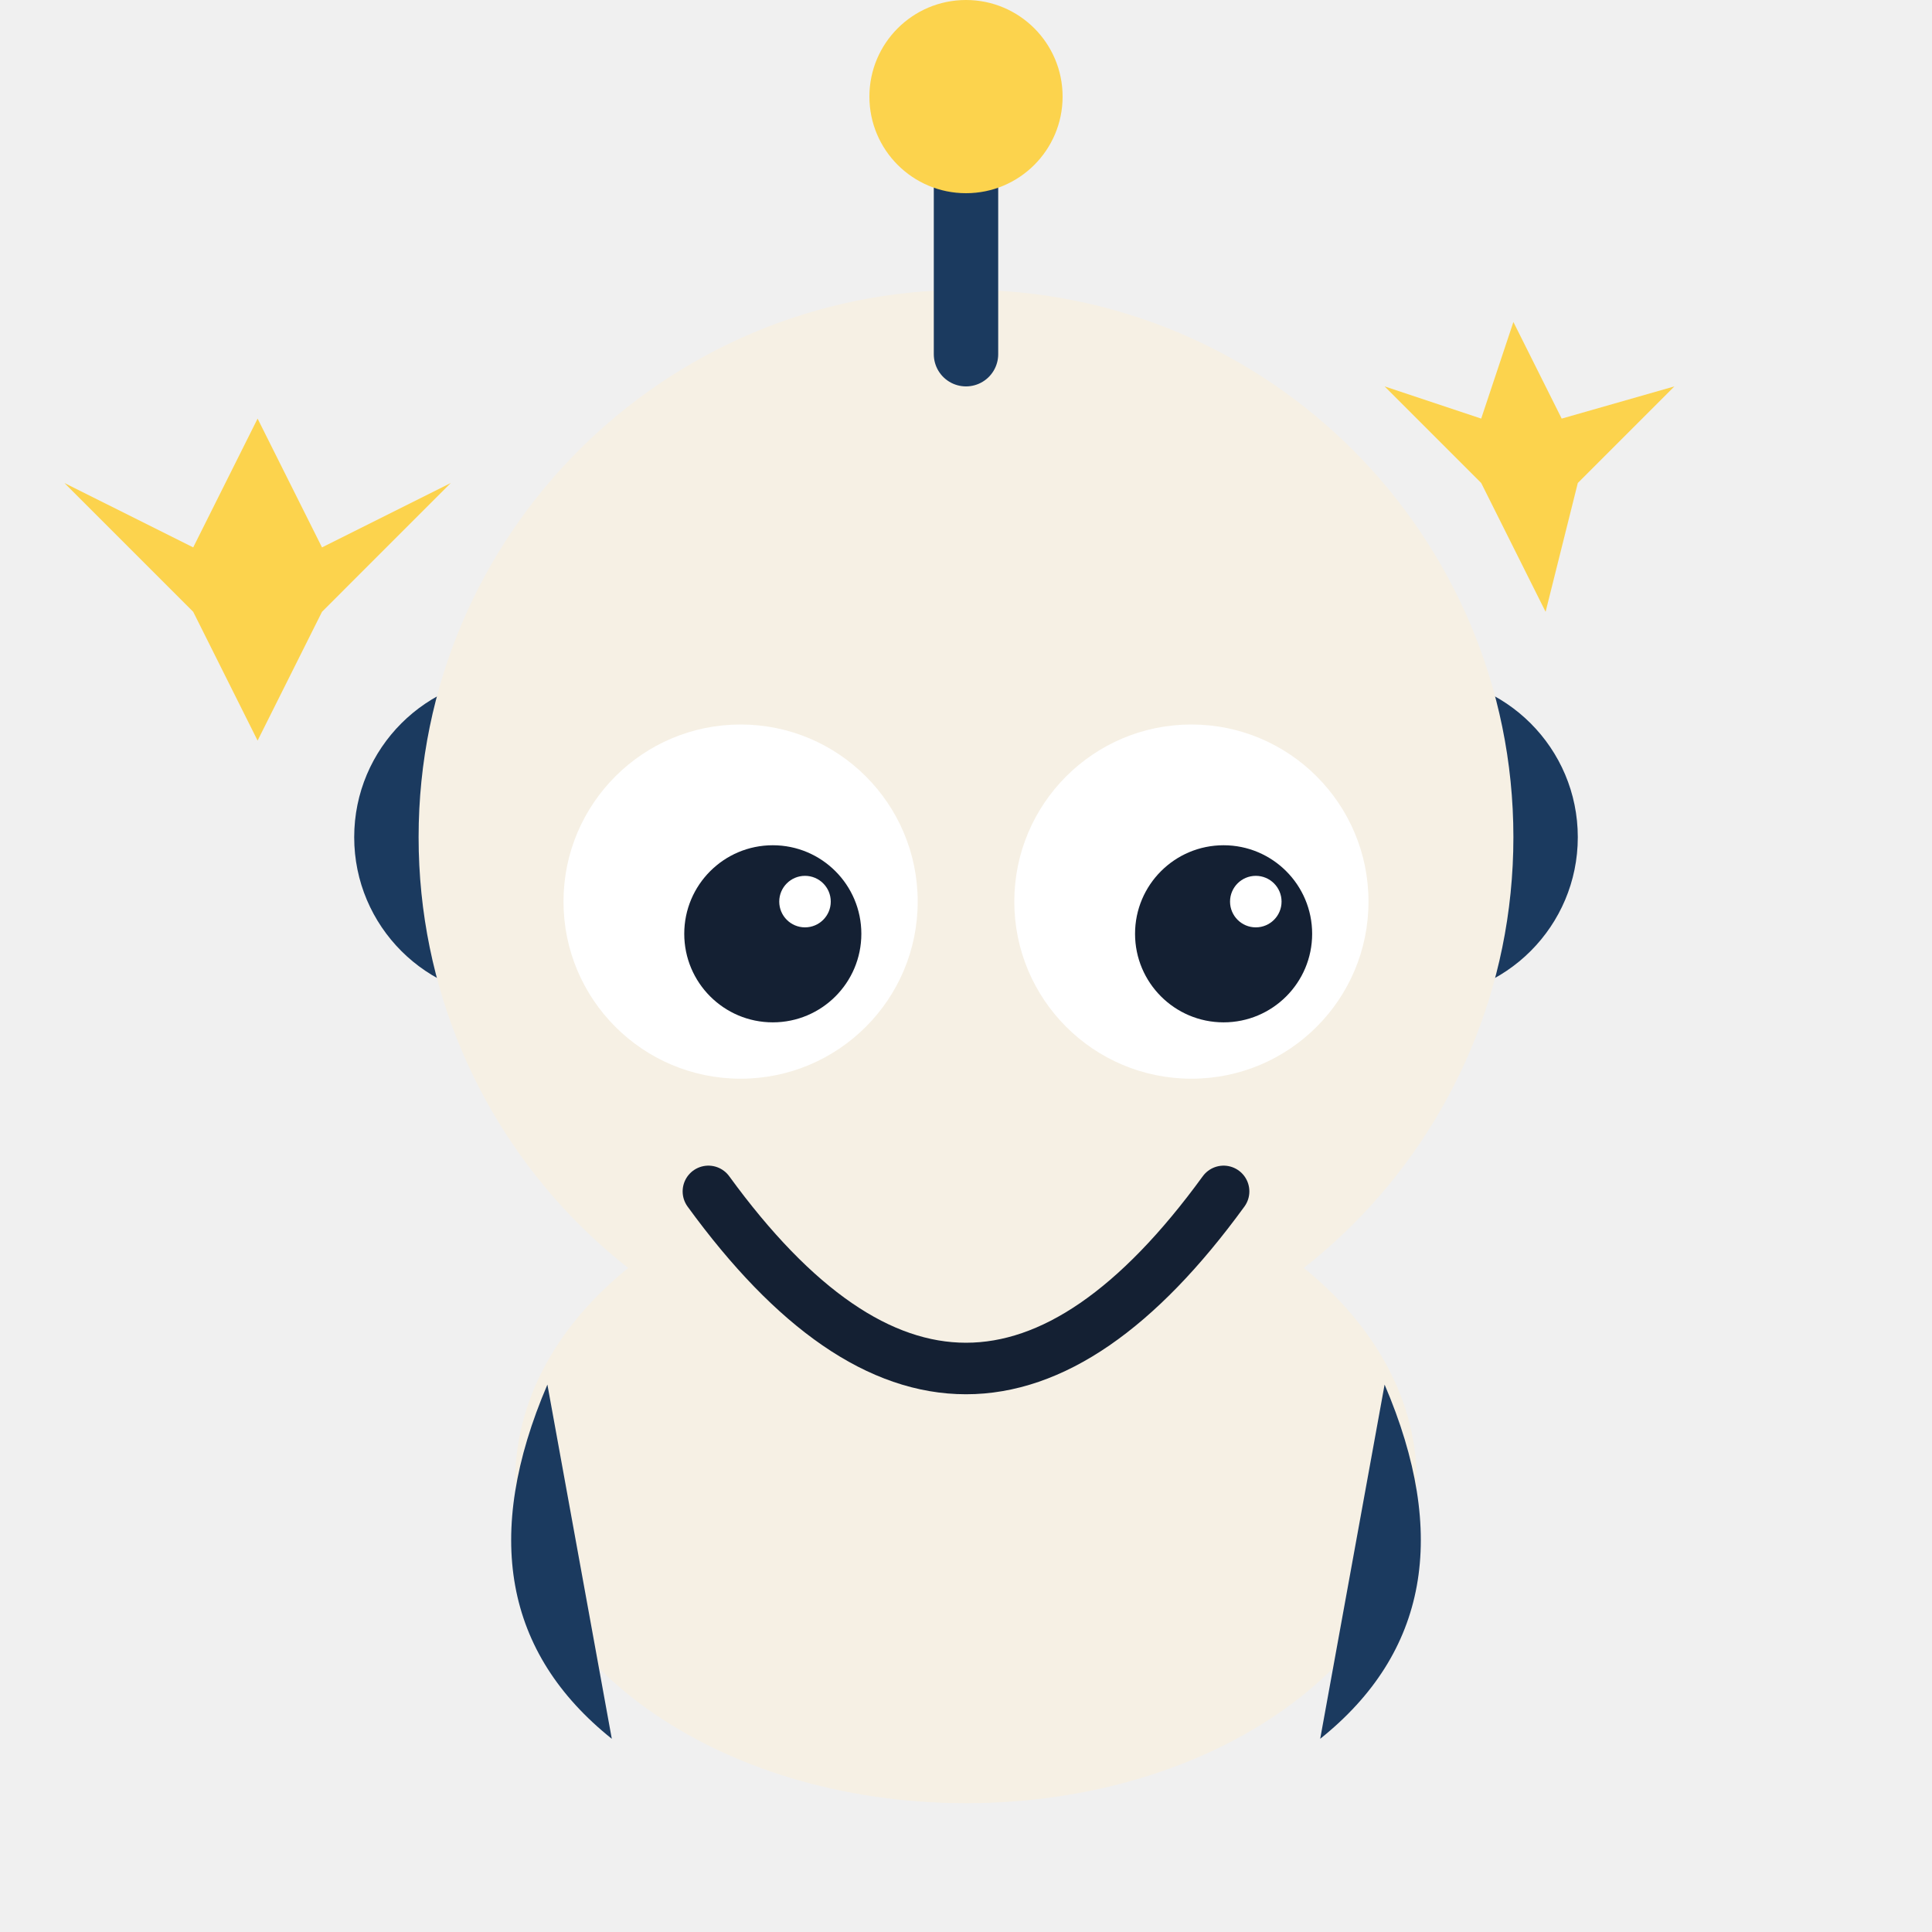
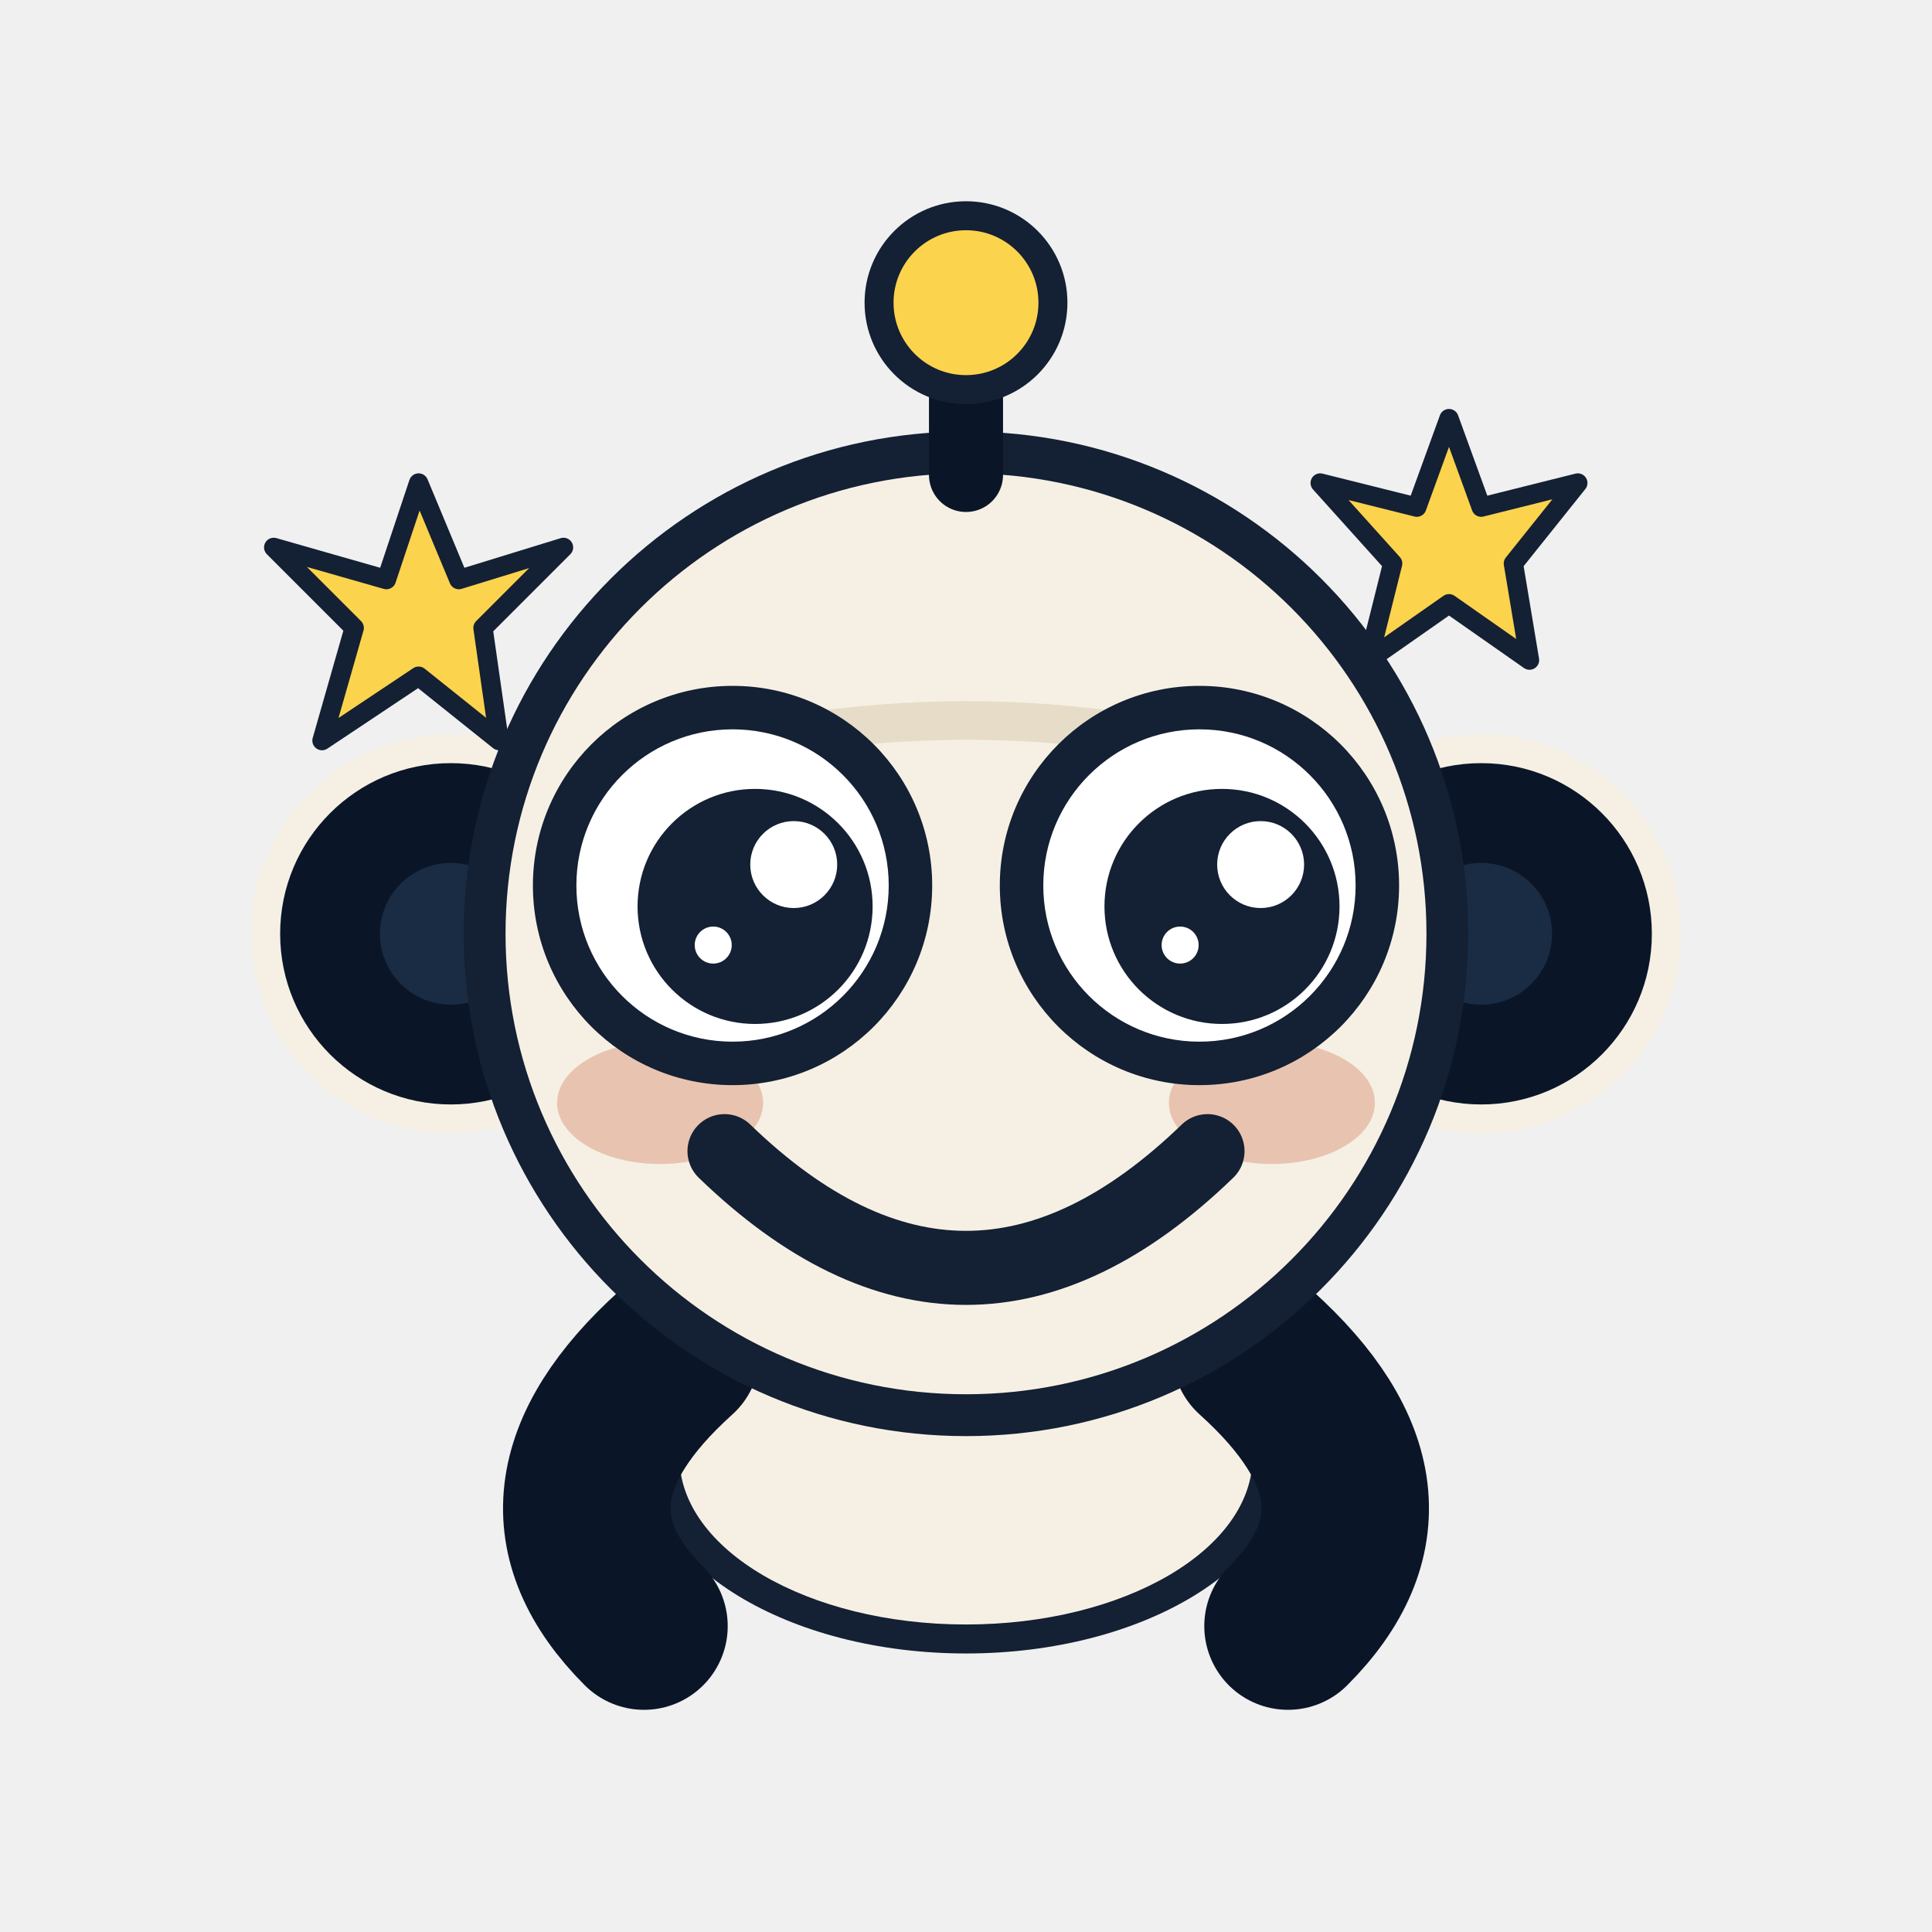
<svg xmlns="http://www.w3.org/2000/svg" width="120" height="120" viewBox="0 0 120 120" role="img" aria-label="Biti the robot">
-   <circle cx="32" cy="52" r="10" fill="#1B3A5F" />
-   <circle cx="88" cy="52" r="10" fill="#1B3A5F" />
-   <ellipse cx="60" cy="92" rx="28" ry="20" fill="#F6F0E4" />
-   <path d="M34 86 Q28 100 38 108" fill="#1B3A5F" />
-   <path d="M86 86 Q92 100 82 108" fill="#1B3A5F" />
-   <circle cx="60" cy="52" r="34" fill="#F6F0E4" />
-   <line x1="60" y1="22" x2="60" y2="8" stroke="#1B3A5F" stroke-width="4" stroke-linecap="round" />
-   <circle cx="60" cy="6" r="6" fill="#FCD34D" />
-   <path d="M16 26 L20 34 L28 30 L20 38 L16 46 L12 38 L4 30 L12 34 Z" fill="#FCD34D" />
-   <path d="M94 20 L97 26 L104 24 L98 30 L96 38 L92 30 L86 24 L92 26 Z" fill="#FCD34D" />
-   <circle cx="46" cy="56" r="11" fill="#FFFFFF" />
-   <circle cx="74" cy="56" r="11" fill="#FFFFFF" />
-   <circle cx="48" cy="58" r="5.5" fill="#142033" />
-   <circle cx="76" cy="58" r="5.5" fill="#142033" />
-   <circle cx="50" cy="56" r="1.6" fill="#FFFFFF" />
-   <circle cx="78" cy="56" r="1.6" fill="#FFFFFF" />
-   <path d="M44 74 Q60 96 76 74" fill="none" stroke="#142033" stroke-width="3.2" stroke-linecap="round" />
+   <circle cx="28" cy="58" r="12.4" fill="#F6F0E4" />
+   <circle cx="92" cy="58" r="12.4" fill="#F6F0E4" />
+   <circle cx="28" cy="58" r="10.6" fill="#0A1628" />
+   <circle cx="92" cy="58" r="10.6" fill="#0A1628" />
+   <circle cx="28" cy="58" r="4.4" fill="#1A2C44" />
+   <circle cx="92" cy="58" r="4.4" fill="#1A2C44" />
+   <ellipse cx="60" cy="90.5" rx="20" ry="12.2" fill="#142033" />
+   <ellipse cx="60" cy="90.5" rx="17.8" ry="10.4" fill="#F6F0E4" />
+   <path d="M42 84 Q32 93 40 101" fill="none" stroke="#0A1628" stroke-width="10.4" stroke-linecap="round" />
+   <path d="M78 84 Q88 93 80 101" fill="none" stroke="#0A1628" stroke-width="10.4" stroke-linecap="round" />
+   <circle cx="60" cy="58" r="31.2" fill="#142033" />
+   <circle cx="60" cy="58" r="28.6" fill="#F6F0E4" />
+   <path d="M39 48 Q60 41.5 81 48" fill="none" stroke="#E7DCC8" stroke-width="2.4" stroke-linecap="round" />
+   <ellipse cx="41" cy="68.5" rx="6.4" ry="3.8" fill="#E8C4B0" />
+   <ellipse cx="79" cy="68.5" rx="6.4" ry="3.8" fill="#E8C4B0" />
+   <line x1="60" y1="29.5" x2="60" y2="19.5" stroke="#0A1628" stroke-width="4.6" stroke-linecap="round" />
+   <circle cx="60" cy="18.8" r="5.4" fill="#FCD34D" stroke="#142033" stroke-width="1.8" />
+   <path d="M26 30 L28.5 36 L35 34 L30 39 L31 46 L26 42 L20 46 L22 39 L17 34 L24 36 Z" fill="#FCD34D" stroke="#142033" stroke-width="1.2" stroke-linejoin="round" />
+   <path d="M90 26 L92 31.5 L98 30 L94 35 L95 41 L90 37.5 L85 41 L86.5 35 L82 30 L88 31.5 Z" fill="#FCD34D" stroke="#142033" stroke-width="1.2" stroke-linejoin="round" />
+   <circle cx="45.5" cy="55" r="12.4" fill="#142033" />
+   <circle cx="74.5" cy="55" r="12.4" fill="#142033" />
+   <circle cx="45.5" cy="55" r="9.7" fill="#FFFFFF" />
+   <circle cx="74.5" cy="55" r="9.7" fill="#FFFFFF" />
+   <circle cx="46.9" cy="56.3" r="7.3" fill="#142033" />
+   <circle cx="75.9" cy="56.3" r="7.3" fill="#142033" />
+   <circle cx="49.3" cy="53.7" r="2.7" fill="#FFFFFF" />
+   <circle cx="78.3" cy="53.7" r="2.7" fill="#FFFFFF" />
+   <circle cx="44.3" cy="58.7" r="1.15" fill="#FFFFFF" />
+   <circle cx="73.3" cy="58.7" r="1.15" fill="#FFFFFF" />
+   <path d="M45 71.5 Q60 86 75 71.5" fill="none" stroke="#142033" stroke-width="4.6" stroke-linecap="round" />
</svg>
